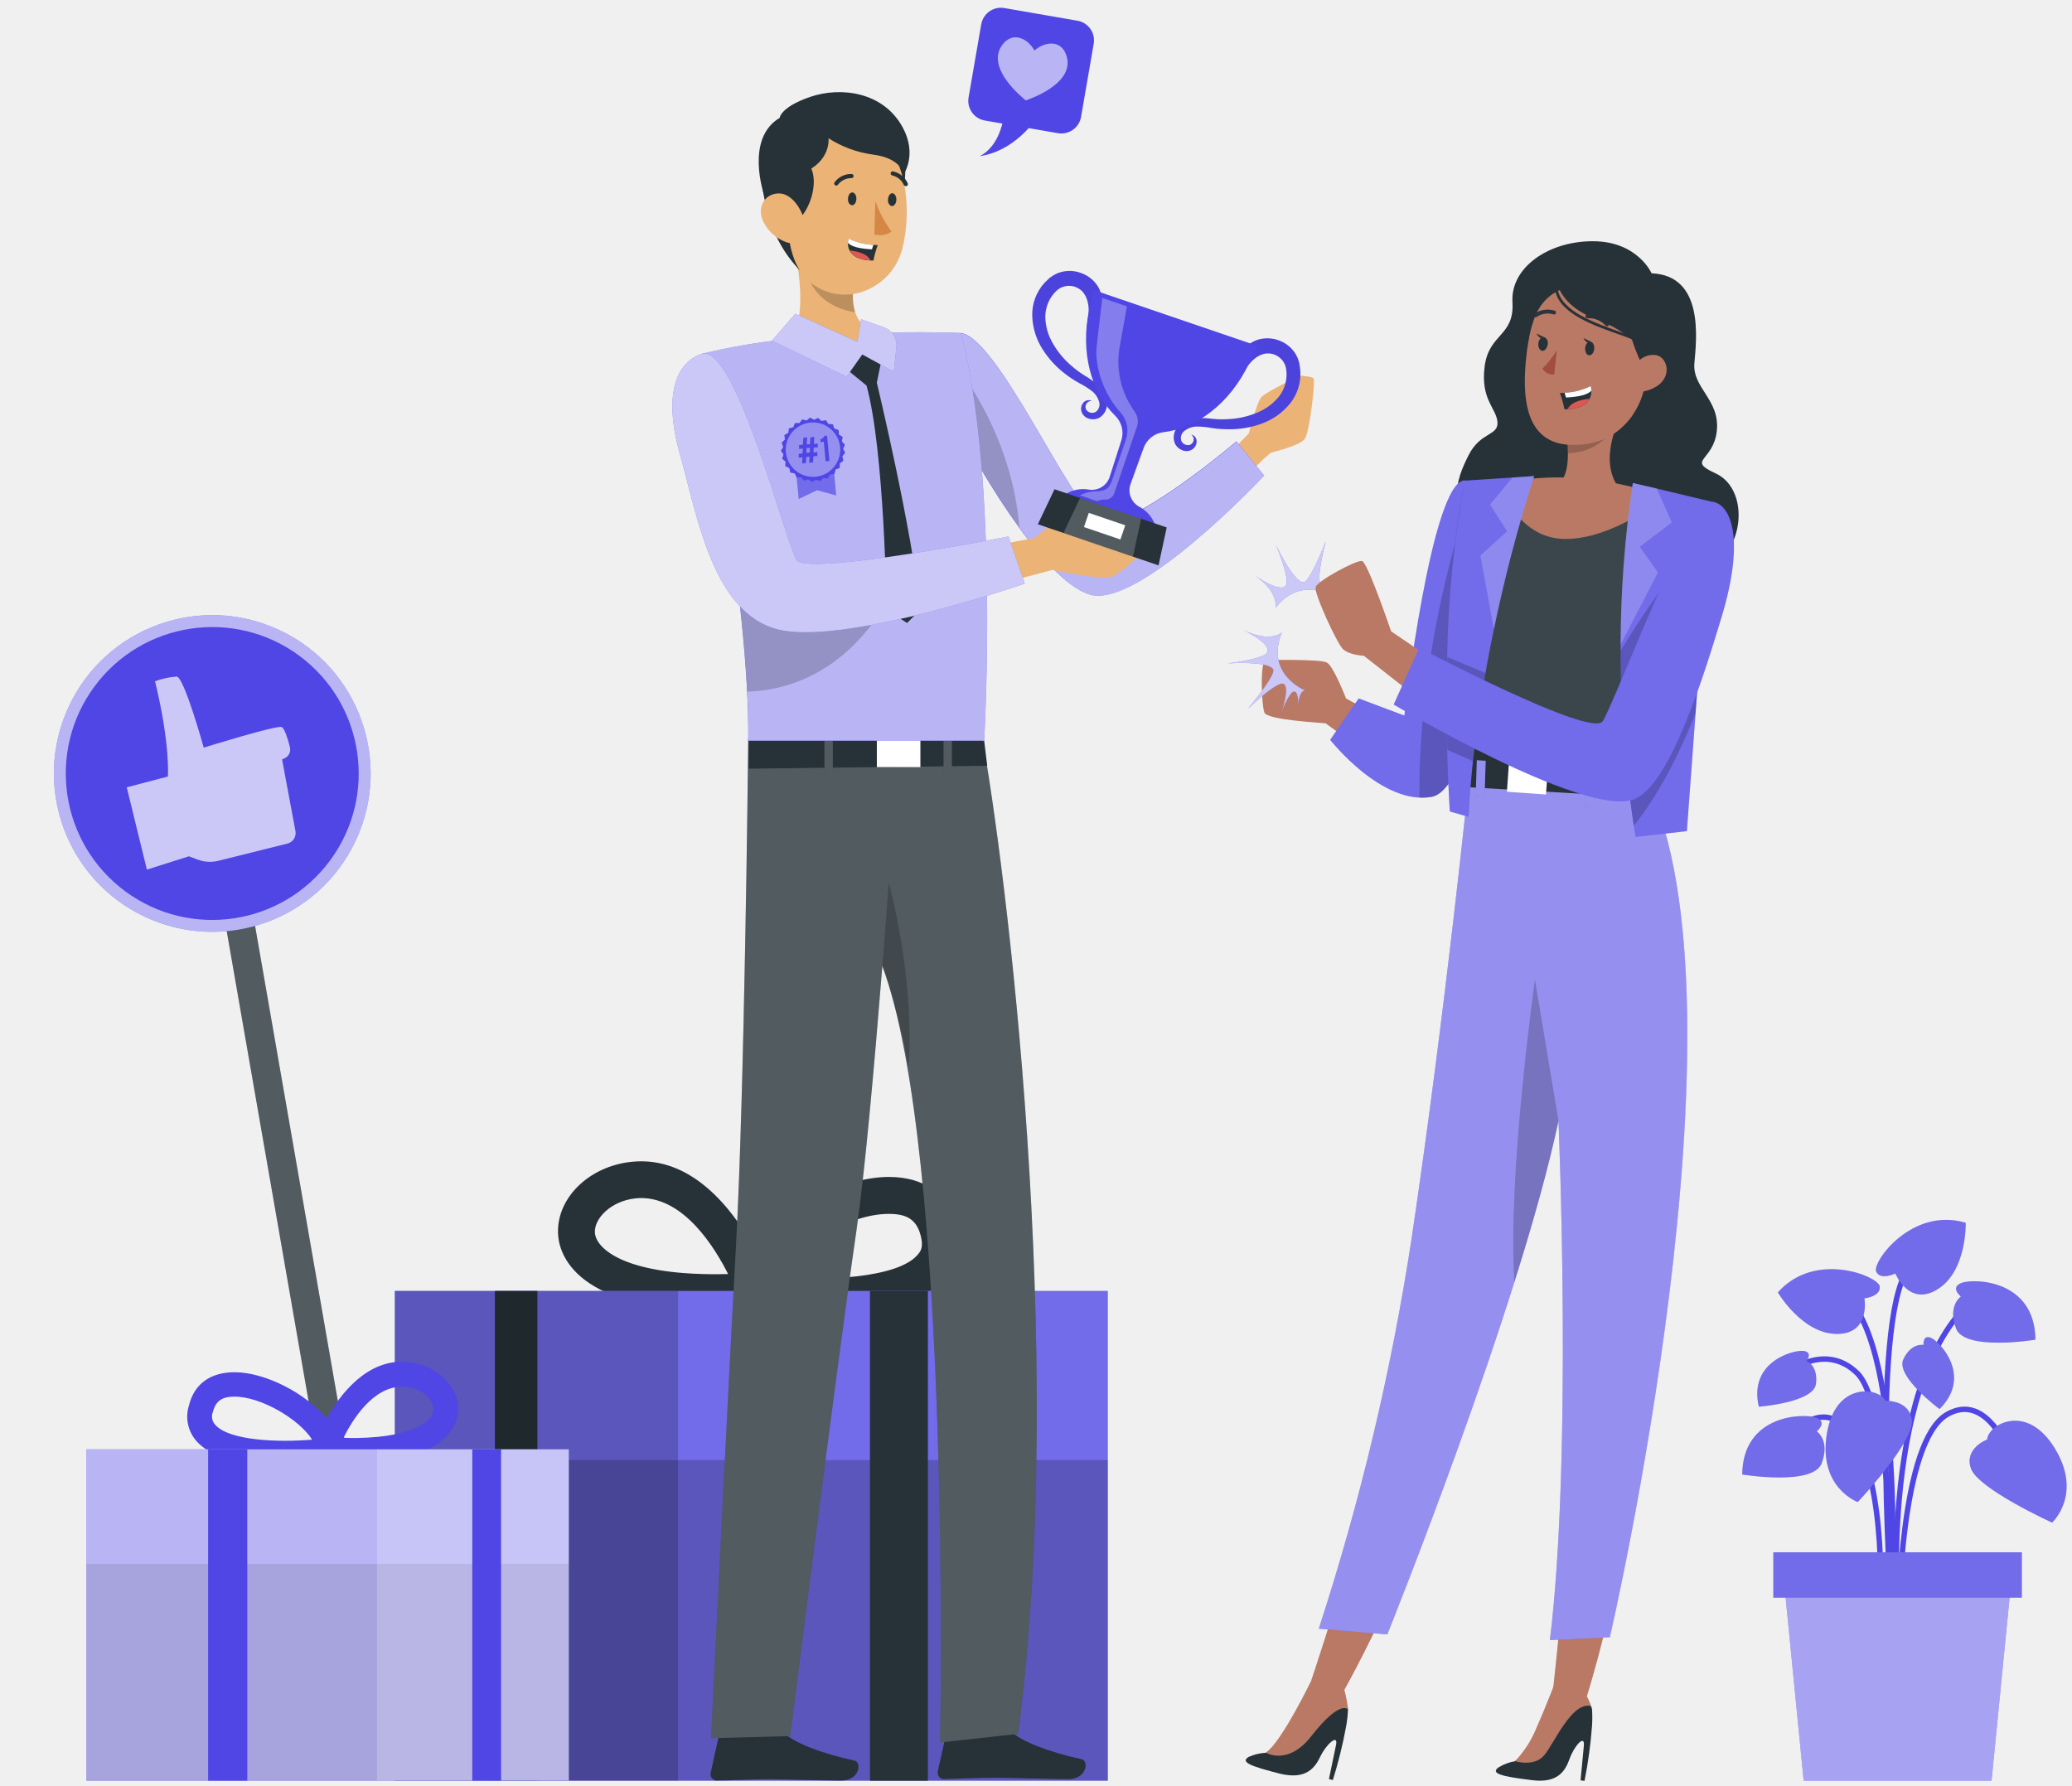
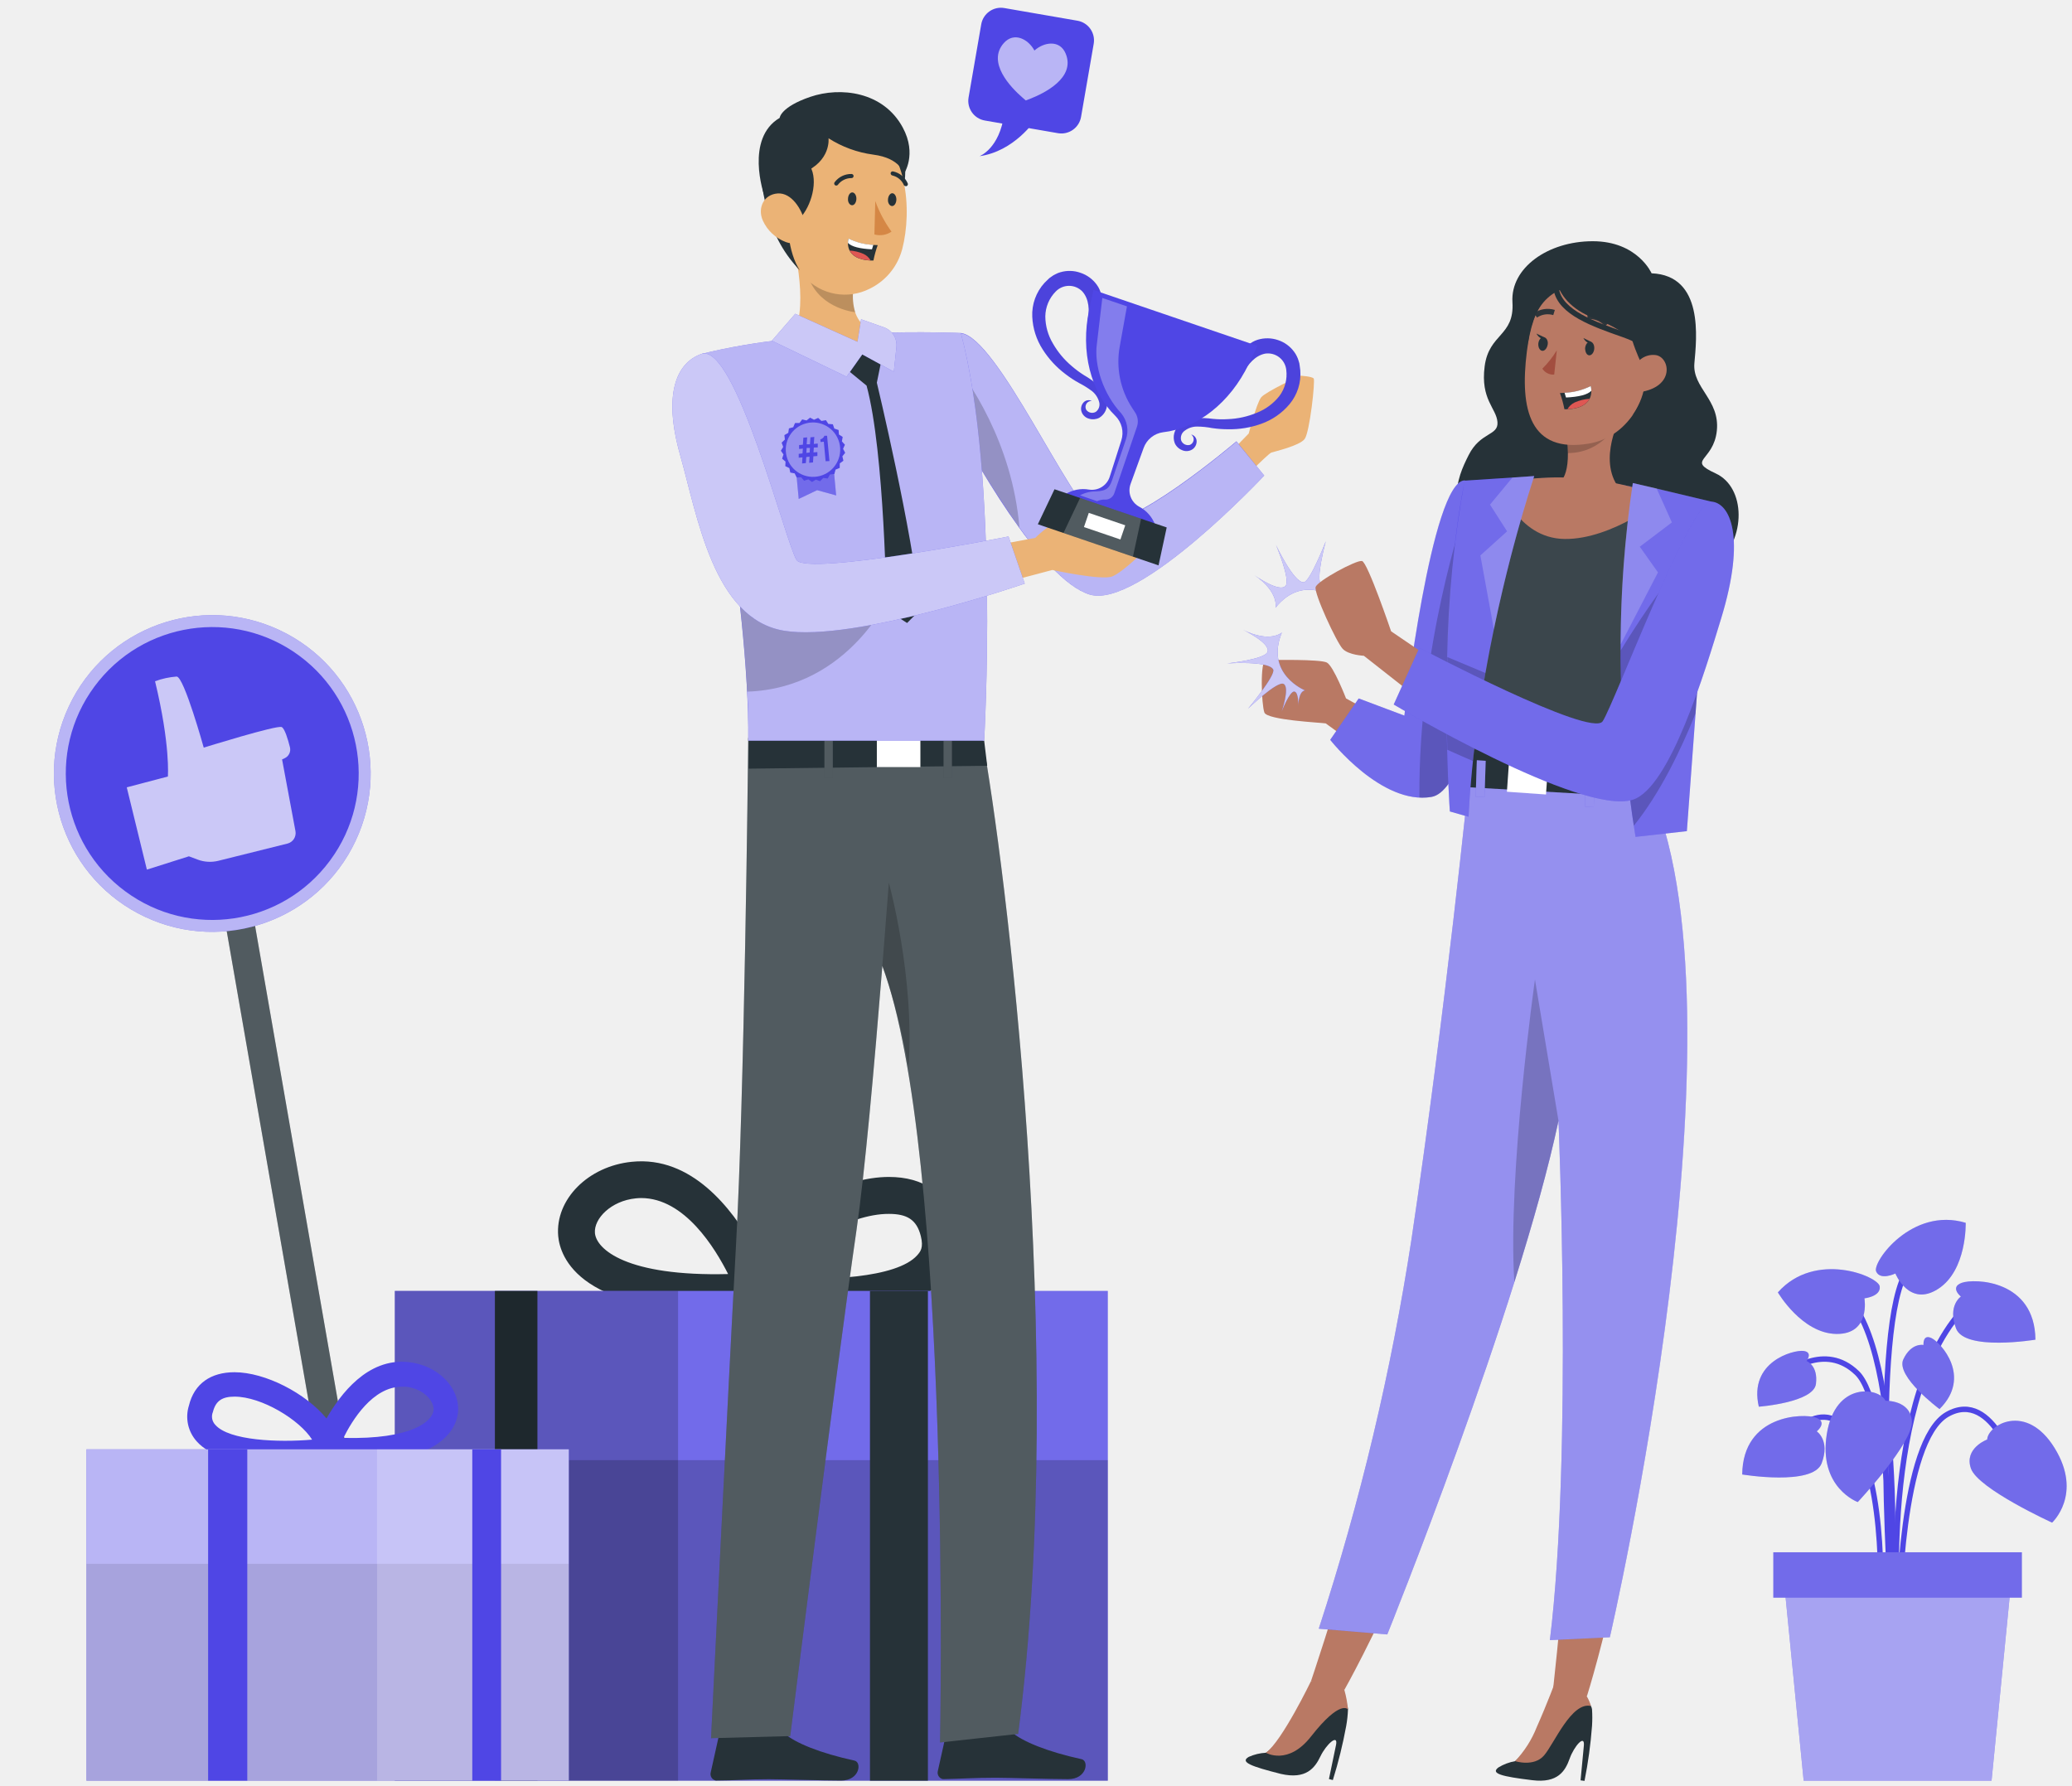
<svg xmlns="http://www.w3.org/2000/svg" width="383" height="330" fill="none" viewBox="0 0 383 330">
  <path fill="#263238" d="m44.932 158.416-5.251.915 24.502 140.682 5.251-.915-24.502-140.682Z" />
  <path fill="#fff" d="m44.932 158.416-5.251.915 24.502 140.682 5.251-.915-24.502-140.682Z" opacity=".2" />
  <path fill="#4F46E5" d="M65.75 155.389c6.851-14.641.537-32.065-14.104-38.918-14.641-6.852-32.065-.538-38.918 14.104-6.852 14.641-.537 32.065 14.104 38.917 14.641 6.852 32.065.538 38.917-14.103Z" />
  <path fill="#fff" d="M65.75 155.389c6.851-14.641.537-32.065-14.104-38.918-14.641-6.852-32.065-.538-38.918 14.104-6.852 14.641-.537 32.065 14.104 38.917 14.641 6.852 32.065.538 38.917-14.103Z" opacity=".6" />
  <path fill="#4F46E5" d="M61.008 159.068c8.882-12.026 6.334-28.975-5.692-37.857-12.026-8.883-28.975-6.334-37.857 5.691-8.883 12.026-6.334 28.975 5.691 37.858 12.026 8.882 28.975 6.334 37.858-5.692Z" />
  <path fill="#4F46E5" d="m23.43 145.54 7.6-2s.49-5.79-2.37-17.61a14.588 14.588 0 0 1 4-.87c1.37.07 5 13.14 5 13.14s13.53-4.21 14.41-3.8c.56.26 1.16 2.28 1.52 3.71a1.76 1.76 0 0 1-1 2.06l-.45.21 2.48 13.28a2 2 0 0 1-1.46 2.27l-12.8 3.19a6.464 6.464 0 0 1-3.82-.22l-1.62-.61-7.77 2.46-3.72-15.21Z" />
  <path fill="#fff" d="m23.43 145.54 7.6-2s.49-5.79-2.37-17.61a14.588 14.588 0 0 1 4-.87c1.37.07 5 13.14 5 13.14s13.53-4.21 14.41-3.8c.56.26 1.16 2.28 1.52 3.71a1.76 1.76 0 0 1-1 2.06l-.45.21 2.48 13.28a2 2 0 0 1-1.46 2.27l-12.8 3.19a6.464 6.464 0 0 1-3.82-.22l-1.62-.61-7.77 2.46-3.72-15.21Z" opacity=".7" />
  <path fill="#263238" d="m139.53 248.15-2.27-6c-30.36 1.4-33.76-10-34.08-13.68-.57-6.75 5.53-12.9 13.61-13.71 11.13-1.14 18.55 8.83 22.33 15.4 5.73-6.9 16.82-12.6 25.18-12.6 6.4 0 10.95 3 12.47 9.1 1.22 4.89-.51 7.92-2.18 9.8-7.06 8-27.43 6.42-33.55 5.79l-1.51 5.9Zm3.6-12.1c9.22.81 22.63.21 26.4-4 .6-.68 1.22-1.38.68-3.55-.77-3.09-2.6-4.11-5.91-4.11-7.4-.04-17.8 6.26-21.17 11.66Zm-24.62-14.59a9.285 9.285 0 0 0-1 .06c-4.58.46-7.76 3.76-7.54 6.41.26 3 5.85 8.05 24.62 7.58-2.36-4.68-8-14.05-16.08-14.05Z" />
  <path fill="#4F46E5" d="M204.77 238.63H72.98v90.53h131.79v-90.53Z" />
  <path fill="#fff" d="M204.77 238.63H72.98v90.53h131.79v-90.53Z" opacity=".2" />
  <path fill="#000" d="M204.77 269.91H72.98v59.25h131.79v-59.25Z" opacity=".2" />
  <path fill="#263238" d="M171.52 238.63h-10.71v90.53h10.71v-90.53ZM99.34 238.63h-7.86v90.53h7.86v-90.53Z" />
  <path fill="#000" d="M125.34 238.63H72.98v90.53h52.36v-90.53Z" opacity=".2" />
  <path fill="#4F46E5" d="M59.09 270.38c-4.15.43-17.92 1.48-22.7-3.91a6.826 6.826 0 0 1-1.47-6.64c1-4.12 4.1-6.17 8.43-6.17 5.66 0 13.16 3.87 17 8.54 2.56-4.45 7.57-11.19 15.1-10.42 5.47.55 9.6 4.71 9.21 9.28-.21 2.46-2.52 10.2-23.06 9.25l-1.53 4.05-.98-3.98Zm-15.73-12.21c-2.24 0-3.47.73-4 2.82a2.219 2.219 0 0 0 .46 2.42c2.55 2.88 11.62 3.26 17.87 2.71-2.29-3.66-9.33-7.95-14.33-7.95Zm20.12 7.63c12.7.32 16.49-3.11 16.66-5.13.15-1.79-2-4-5.1-4.33a5.607 5.607 0 0 0-.71 0c-5.46-.04-9.28 6.3-10.85 9.46Z" />
  <path fill="#4F46E5" d="M15.98 329.16h89.16v-61.25H15.98v61.25Z" />
  <path fill="#fff" d="M15.98 329.16h89.16v-61.25H15.98v61.25Z" opacity=".6" />
  <path fill="#000" d="M15.98 329.16h89.16v-40.09H15.98v40.09Z" opacity=".1" />
  <path fill="#fff" d="M69.7 329.16h35.43v-61.25H69.7v61.25Z" opacity=".2" />
  <path fill="#4F46E5" d="M38.47 329.16h7.24v-61.25h-7.24v61.25ZM87.3 329.16h5.32v-61.25H87.3v61.25Z" />
  <path stroke="#4F46E5" stroke-miterlimit="10" d="M330.28 253.82s7-5.84 13 0 7.17 42 7.17 42" />
  <path stroke="#4F46E5" stroke-miterlimit="10" d="M351 302.85s-4.13-42.48 11.42-60.33" />
  <path stroke="#4F46E5" stroke-miterlimit="10" d="M349.48 298.37s3.18-48.37-8.48-59.09M351 298.37s.27-32 8.94-36.92c8.67-4.92 13.06 11.23 13.06 11.23" />
  <path stroke="#4F46E5" stroke-miterlimit="10" d="M347.53 298.37s1.42-24.53-5.3-33.3c-6.72-8.77-13.78 3.76-13.78 3.76M349.88 301.66s-4.35-57.38 2.84-67.1" />
  <path fill="#4F46E5" d="M367.32 266.1s-4.32 1.6-3 5.36c1.32 3.76 15 10 15 10s5.72-5.25.47-13.78-12.35-4.27-12.47-1.58Z" />
  <path fill="#fff" d="M367.32 266.1s-4.32 1.6-3 5.36c1.32 3.76 15 10 15 10s5.72-5.25.47-13.78-12.35-4.27-12.47-1.58Z" opacity=".2" />
  <path fill="#4F46E5" d="M348.53 258.94s4.6-.19 4.87 3.78c.27 3.97-10 14.94-10 14.94s-7.3-2.64-5.73-12.54c1.57-9.9 9.72-8.62 10.86-6.18Z" />
  <path fill="#fff" d="M348.53 258.94s4.6-.19 4.87 3.78c.27 3.97-10 14.94-10 14.94s-7.3-2.64-5.73-12.54c1.57-9.9 9.72-8.62 10.86-6.18Z" opacity=".2" />
  <path fill="#4F46E5" d="M344.63 240s3.07-.33 2.83-2.2c-.24-1.87-11.93-6.68-18.83 1.1 0 0 4.42 7.58 10.8 7.68 6.38.1 5.2-6.58 5.2-6.58Z" />
  <path fill="#fff" d="M344.63 240s3.07-.33 2.83-2.2c-.24-1.87-11.93-6.68-18.83 1.1 0 0 4.42 7.58 10.8 7.68 6.38.1 5.2-6.58 5.2-6.58Z" opacity=".2" />
  <path fill="#4F46E5" d="M350.35 235.41s-2.78 1.35-3.55-.37c-.77-1.72 6.59-12 16.55-9 0 0 .26 8.77-5.1 12.22-5.36 3.45-7.9-2.85-7.9-2.85Z" />
  <path fill="#fff" d="M350.35 235.41s-2.78 1.35-3.55-.37c-.77-1.72 6.59-12 16.55-9 0 0 .26 8.77-5.1 12.22-5.36 3.45-7.9-2.85-7.9-2.85Z" opacity=".2" />
  <path fill="#4F46E5" d="M335.82 264.59s2.12-1.71-.16-2.54c-2.28-.83-13.5-.6-13.62 10.51 0 0 13.06 2.17 14.68-2.06 1.62-4.23-.9-5.91-.9-5.91Z" />
  <path fill="#fff" d="M335.82 264.59s2.12-1.71-.16-2.54c-2.28-.83-13.5-.6-13.62 10.51 0 0 13.06 2.17 14.68-2.06 1.62-4.23-.9-5.91-.9-5.91Z" opacity=".2" />
  <path fill="#4F46E5" d="M362.46 239.67s-2.12-1.71.17-2.54c2.29-.83 13.5-.6 13.61 10.51 0 0-13.06 2.17-14.67-2.06-1.61-4.23.89-5.91.89-5.91Z" />
  <path fill="#fff" d="M362.46 239.67s-2.12-1.71.17-2.54c2.29-.83 13.5-.6 13.61 10.51 0 0-13.06 2.17-14.67-2.06-1.61-4.23.89-5.91.89-5.91Z" opacity=".2" />
  <path fill="#4F46E5" d="M355.55 248.62s-.18-2.08 1.5-1.26c1.68.82 7.52 7.12 1.46 13.11 0 0-8.16-6.05-6.69-9.19 1.47-3.14 3.73-2.66 3.73-2.66Z" />
  <path fill="#fff" d="M355.55 248.62s-.18-2.08 1.5-1.26c1.68.82 7.52 7.12 1.46 13.11 0 0-8.16-6.05-6.69-9.19 1.47-3.14 3.73-2.66 3.73-2.66Z" opacity=".2" />
  <path fill="#4F46E5" d="M333.93 251.59s1.27-1.66-.59-1.87c-1.86-.21-10.16 2-8.23 10.31 0 0 10.13-.76 10.56-4.21.43-3.45-1.74-4.23-1.74-4.23Z" />
  <path fill="#fff" d="M333.93 251.59s1.27-1.66-.59-1.87c-1.86-.21-10.16 2-8.23 10.31 0 0 10.13-.76 10.56-4.21.43-3.45-1.74-4.23-1.74-4.23Z" opacity=".2" />
  <path fill="#4F46E5" d="M368.13 329.17H333.4l-3.75-38.03h42.23l-3.75 38.03Z" />
  <path fill="#fff" d="M368.13 329.17H333.4l-3.75-38.03h42.23l-3.75 38.03Z" opacity=".5" />
  <path fill="#4F46E5" d="M373.73 286.94h-45.94v8.39h45.94v-8.39Z" />
  <path fill="#fff" d="M373.73 286.94h-45.94v8.39h45.94v-8.39Z" opacity=".2" />
  <path fill="#263238" d="M305.29 50.52s-2.58-5.93-10.88-5.93-15.23 4.94-14.84 11.27c.39 6.33-4.35 5.74-5.14 11.87-.79 6.13 2.17 7.71 2.37 10.29.2 2.58-3.16 1.78-5.34 6.13-2.18 4.35-4.94 10.48 4.35 18.59s35.61 6.73 41.34 1.78c5.73-4.95 5.54-14.44 0-17-5.54-2.56-.39-2.18.2-7.91.59-5.73-4.55-7.91-4.15-12.46.4-4.55 1.8-16.23-7.91-16.63Z" />
  <path fill="#B97964" d="m257 133.58-8.19-4.47s-2.32-6-3.55-6.64c-1.23-.64-10.13-.47-11.26-.47-1.13 0-.82 8.33-.28 9.72.54 1.39 10.37 1.85 11.33 2l10 7.25 1.95-7.39Z" />
  <path fill="#4F46E5" d="M270.77 88.8c-6.17 0-11.18 43.48-11.18 43.48l-8.44-3.17-5.27 7.65s9.49 12.13 18.72 10.55c9.23-1.58 14-49.12 14-49.12l-7.83-9.39Z" />
  <path fill="#fff" d="M278.58 98.19s-.12 1.24-.37 3.34c-1.28 10.84-5.86 44.46-13.61 45.78a9.31 9.31 0 0 1-2.23.12c-8.47-.41-16.49-10.67-16.49-10.67l5.27-7.64 8.44 3.16s5-43.52 11.18-43.48l7.81 9.39Z" opacity=".2" />
  <path fill="#000" d="M278.21 101.53c-1.28 10.84-5.86 44.46-13.61 45.78-.736.13-1.485.17-2.23.12-.2-27.92 8.3-52.6 8.3-52.6l7.54 6.7Z" opacity=".2" />
  <path fill="#B97964" d="M275.29 153.08s-10.84 57.76-13.73 81.48c-3.78 30.94-19.23 76.2-19.23 76.2l6.18 1.6s21.78-38.47 26-73.07c17.3-35.37 18.7-78.93 18.7-78.93l-17.92-7.28Z" />
  <path fill="#263238" d="M230.83 324.76A8.931 8.931 0 0 1 234 324s3.8-2.24 7.56-10.92h4.24a3.501 3.501 0 0 1 3.25 2.33c.07.19.11.388.12.59a22.307 22.307 0 0 1-.33 3.05 84.858 84.858 0 0 1-2.47 10l-.72-.19 1.31-6.31c.43-2.15-1.83-.08-2.87 2.09s-2.65 4.34-7.33 3.27c-5.44-1.38-7.64-2.17-5.93-3.15Z" />
  <path fill="#B97964" d="M286.54 152.16s1.35 58.75 3.42 82.55c2.71 31.06-3 78.54-3 78.54l6.38.28s13.35-42.14 10.35-76.87c9.61-38.19 2-81.09 2-81.09l-19.15-3.41Z" />
  <path fill="#263238" d="M277 326.7a8.996 8.996 0 0 1 3.07-1.15s3.53-2.63 6.34-11.67l4.2-.48a3.486 3.486 0 0 1 3.49 2c.09.179.15.371.18.57a24.19 24.19 0 0 1 0 3.07 84.41 84.41 0 0 1-1.39 10.16l-.73-.1.61-6.42c.2-2.18-1.81.12-2.62 2.39s-2.16 4.6-6.93 4c-5.55-.67-7.82-1.22-6.22-2.37Z" />
  <path fill="#B97964" d="M242.33 310.76S237 321.82 234 324c0 0 4.08 2.43 8.33-3 5.49-7 6.84-5 6.84-5a19.589 19.589 0 0 0-.66-3.57c-.83-2.33-6.18-1.67-6.18-1.67ZM287.56 310.67s-1.5 4.09-3.5 8.59a19.576 19.576 0 0 1-4 6.29s3.47 1.13 5.35-1.05c1.88-2.18 5.08-10 8.68-9.14a8.21 8.21 0 0 0-.8-1.83c-.54-.89-5.73-2.86-5.73-2.86Z" />
  <path fill="#4F46E5" d="M271.58 143.44s-4.29 42.76-10.67 85.63a453.215 453.215 0 0 1-17.14 72l12.66 1.06s24.26-60.14 31.65-94.95c0 0 2.63 61.71-1.59 96l11.08-.53s27-116.14 6.86-158l-32.85-1.21Z" />
  <path fill="#fff" d="m297.57 302.66-11.08.52c4.22-34.28 1.59-96 1.59-96-1.87 8.79-4.81 19.18-8.16 29.82-9.93 31.51-23.49 65.13-23.49 65.13l-12.66-1.06a452.862 452.862 0 0 0 17.14-72c6.38-42.87 10.67-85.63 10.67-85.63l32.85 1.24c20.17 41.83-6.86 157.98-6.86 157.98Z" opacity=".4" />
  <path fill="#000" d="M288.08 207.18c-1.87 8.79-4.81 19.18-8.16 29.82-1.28-20 3.81-55.93 3.81-55.93l4.35 26.11Z" opacity=".2" />
  <path fill="#263238" d="m304.36 142.6.09 4.83-33.05-1.91-.1-5.71 33.06 2.79Z" />
  <path fill="#fff" d="m278.546 146.354 7.222.509.386-5.477-7.222-.508-.386 5.476Z" />
  <path fill="#4F46E5" d="m292.959 149.136 1.64.053.268-8.346-1.639-.052-.269 8.345Z" />
  <path fill="#fff" d="m292.959 149.136 1.64.053.268-8.346-1.639-.052-.269 8.345Z" opacity=".4" />
  <path fill="#4F46E5" d="m272.77 147.284 1.639.052.268-8.345-1.639-.053-.268 8.346Z" />
  <path fill="#fff" d="m272.77 147.284 1.639.052.268-8.345-1.639-.053-.268 8.346Z" opacity=".4" />
  <path fill="#4F46E5" d="m271.42 138.49 33 2.85a117.351 117.351 0 0 1 3.51-24.24c.79-3.16 1.78-6.69 3.05-10.77a302.4 302.4 0 0 1 2.27-7c.63-1.91 1.31-3.94 2.06-6.08a98 98 0 0 0-13.7-3.31c-4.897-.87-9.849-1.391-14.82-1.56-6.42-.05-13.8.67-13.8.67s-1.05.25-1.71 7.06c-.59 6.35-1.18 19.13.14 42.38Z" />
  <path fill="#263238" d="m271.36 140.42 33 2.18c.52-8.2 1.11-15.72 3.58-25.5.79-3.16 1.78-6.69 3.05-10.77a302.4 302.4 0 0 1 2.27-7c.63-1.91 1.31-3.94 2.06-6.08a98 98 0 0 0-13.7-3.31c-4.897-.87-9.849-1.391-14.82-1.56-6.42-.05-13.8.67-13.8.67s-1.05.25-1.71 7.06c-.6 6.35-1.29 21.06.07 44.31Z" />
  <path fill="#fff" d="m271.42 138.49 33 2.85a117.351 117.351 0 0 1 3.51-24.24c.79-3.16 1.78-6.69 3.05-10.77a302.4 302.4 0 0 1 2.27-7c.63-1.91 1.31-3.94 2.06-6.08a98 98 0 0 0-13.7-3.31c-4.897-.87-9.849-1.391-14.82-1.56-6.42-.05-13.8.67-13.8.67s-1.05.25-1.71 7.06c-.59 6.35-1.18 19.13.14 42.38Z" opacity=".1" />
  <path fill="#B97964" d="M289.52 95.63c8.14-1 10.58-4.52 10.58-4.52-5.16-4.87-.87-13.31-.87-13.31l-9.79 1.83c.219 1.363.346 2.74.38 4.12.07 5.95-2.61 6-2.61 6-1.72 3.25 2.31 5.88 2.31 5.88Z" />
  <path fill="#000" d="M289.44 79.63c.219 1.363.346 2.74.38 4.12 6.61 0 9.41-5.95 9.41-5.95l-9.79 1.83Z" opacity=".2" />
  <path fill="#B97964" d="M294.85 52.25c-8.51-.46-11.5 3.94-12.61 12.68-1.38 10.92.63 18.84 11.4 17.08C308.27 79.62 309 53 294.85 52.25Z" />
  <path fill="#A24E3F" d="M287.77 64.76a17.803 17.803 0 0 1-2.67 3.39 2.354 2.354 0 0 0 2.19 1.09l.48-4.48Z" />
  <path fill="#263238" d="M293 64.35c0 .69.28 1.29.74 1.33.46.04.89-.5.95-1.2.06-.7-.28-1.3-.75-1.33-.47-.03-.86.5-.94 1.2Z" />
  <path fill="#263238" d="m294.15 63.2-1.47-.72s.66 1.34 1.47.72ZM284.35 63.52c-.05.7.28 1.29.74 1.33.46.04.89-.5 1-1.2.11-.7-.28-1.29-.75-1.33-.47-.04-.93.5-.99 1.2Z" />
  <path fill="#263238" d="m285.48 62.37-1.47-.71s.66 1.34 1.47.71Z" />
-   <path stroke="#2E353A" stroke-linecap="round" stroke-linejoin="round" stroke-width=".725" d="M293.43 58.47a4.433 4.433 0 0 1 3.62 1.49M287.26 57.77a4 4 0 0 0-3.43.52" />
+   <path stroke="#2E353A" strokeLinecap="round" strokeLinejoin="round" strokeWidth=".725" d="M293.43 58.47a4.433 4.433 0 0 1 3.62 1.49M287.26 57.77a4 4 0 0 0-3.43.52" />
  <path fill="#263238" d="M288.35 72.65c.35.978.627 1.98.83 3 .183.01.367.01.55 0 2.49-.11 3.61-1 4.1-1.92a3.2 3.2 0 0 0 .32-1.49 3.235 3.235 0 0 0-.11-.87 11.73 11.73 0 0 1-4.84 1.24c-.52.04-.85.04-.85.04Z" />
  <path fill="#fff" d="m289.2 72.6.27.88c2.34-.11 4-.51 4.68-1.25a3.234 3.234 0 0 0-.11-.87 11.731 11.731 0 0 1-4.84 1.24Z" />
  <path fill="#DE5753" d="M289.73 75.64c2.49-.11 3.61-1 4.1-1.92a8.08 8.08 0 0 0-2.75.67 3.057 3.057 0 0 0-1.35 1.25Z" />
  <path fill="#263238" d="M303.37 67.11s-3.6-7.21-2.7-12.58c0 0-16.49-7.81-18.26 9.26 0 0-.82-15.29 13.83-14.83 14.65.46 13.42 21.87 5.51 27.83 0 0 3.84-5.17 1.62-9.68Z" />
  <path fill="#263238" d="M304.23 51.44s-6.66-5.93-12.72-4.81c-6.06 1.12-5 9.1 3 12.13 8 3.03 9.63 6.93 9.63 6.93l6.92-6.2-6.83-8.05Z" />
-   <path stroke="#263238" stroke-miterlimit="10" stroke-width=".5" d="M289.73 49.13s-2.84.19-2.05 4.41 6.79 6.34 12.46 8.32c5.67 1.98 5.21 4.21 5.21 4.21" />
+   <path stroke="#263238" stroke-miterlimit="10" strokeWidth=".5" d="M289.73 49.13s-2.84.19-2.05 4.41 6.79 6.34 12.46 8.32c5.67 1.98 5.21 4.21 5.21 4.21" />
  <path fill="#B97964" d="M301.88 68.83a3.732 3.732 0 0 1 4.2-3.19c2.63.43 3.59 5.91-3.05 6.86-.95.13-1.43-.82-1.15-3.67ZM307.64 92s-9.55 7.75-18.44 7.63c-8.89-.12-12-10.13-12-10.13s13.8-4.07 30.44 2.5Z" />
  <path fill="#4F46E5" d="M301.82 89.29a213.775 213.775 0 0 0 .5 65.41l9.49-1.06 4.49-60.92-14.48-3.43Z" />
  <path fill="#fff" d="m316.3 92.72-.48 6.46-2.41 32.71-1.6 21.75-9.49 1.06c-.11-.69-.22-1.38-.32-2.06a214.015 214.015 0 0 1-2.43-32.4v-1.11a200.85 200.85 0 0 1 2.25-29.84l4.4 1 10.08 2.43Z" opacity=".2" />
  <path fill="#4F46E5" d="M283.59 88s-10.59 31.09-12.13 63l-3.46-1s-2.54-34.52 2.74-61.15l12.85-.85Z" />
  <path fill="#fff" d="M283.59 88a269.206 269.206 0 0 0-7.45 28.34c-.54 2.59-1.07 5.3-1.56 8.1-.92 5.18-1.72 10.66-2.31 16.27-.36 3.41-.64 6.86-.81 10.33L268 150s-.33-4.43-.5-11.35c-.12-4.75-.17-10.68 0-17.14a201.405 201.405 0 0 1 3.23-32.66l8.79-.57 4.07-.28ZM303.11 101.06l3.36 4.75-6.9 13.32a200.85 200.85 0 0 1 2.25-29.84l4.4 1 2.82 6.28-5.93 4.49Z" opacity=".2" />
  <path fill="#fff" d="M283.59 88a269.206 269.206 0 0 0-7.45 28.34l-2.5-13.67 4.94-4.45-3.16-4.94 4.14-5 4.03-.28Z" opacity=".2" />
  <path fill="#000" d="m315.82 99.18-2.41 32.71c-2.81 7-6.63 14.81-11.41 20.75a214.015 214.015 0 0 1-2.43-32.4c4.37-7.13 10.6-16.36 16-20.86l.25-.2ZM274.58 124.41c-.92 5.18-1.72 10.66-2.31 16.27-1.57-.67-3.18-1.38-4.74-2.08-.12-4.75-.17-10.68 0-17.14l7.05 2.95Z" opacity=".2" />
  <path fill="#4F46E5" d="M241.22 127.62s-7.44-3-4.27-10.7c0 0-2.15 2-7.15-.48 0 0 5.21 2.49 4.48 4.11-.61 1.35-7.46 2.08-7.46 2.08s7.71-.53 8.53 1.13c.51 1.05-4.67 7.26-4.67 7.26s5.45-5.27 6.61-4.59c1.16.68-.37 5.07-.37 5.07s1.48-3.79 2.33-3.67c.85.12.72 2.65.72 2.65s.03-2.69 1.25-2.86ZM247.2 110.89s-6.2-5.07-11.43 1.45c0 0 .73-2.86-3.88-6 0 0 4.7 3.35 5.77 1.92.88-1.18-1.8-7.53-1.8-7.53s3.27 7 5.12 6.91c1.17-.06 4.09-7.59 4.09-7.59s-2 7.32-.81 8c1.19.68 4.25-2.78 4.25-2.78s-2.59 3.13-2.08 3.82c.51.69 2.67-.65 2.67-.65s-2.37 1.26-1.9 2.45Z" />
  <path fill="#fff" d="M241.22 127.62s-7.44-3-4.27-10.7c0 0-2.15 2-7.15-.48 0 0 5.21 2.49 4.48 4.11-.61 1.35-7.46 2.08-7.46 2.08s7.71-.53 8.53 1.13c.51 1.05-4.67 7.26-4.67 7.26s5.45-5.27 6.61-4.59c1.16.68-.37 5.07-.37 5.07s1.48-3.79 2.33-3.67c.85.12.72 2.65.72 2.65s.03-2.69 1.25-2.86ZM247.2 110.89s-6.2-5.07-11.43 1.45c0 0 .73-2.86-3.88-6 0 0 4.7 3.35 5.77 1.92.88-1.18-1.8-7.53-1.8-7.53s3.27 7 5.12 6.91c1.17-.06 4.09-7.59 4.09-7.59s-2 7.32-.81 8c1.19.68 4.25-2.78 4.25-2.78s-2.59 3.13-2.08 3.82c.51.69 2.67-.65 2.67-.65s-2.37 1.26-1.9 2.45Z" opacity=".7" />
  <path fill="#B97964" d="m270.57 125.83-13.43-9.13s-4.34-12.78-5.38-13c-1.04-.22-8.22 3.67-8.57 4.81-.35 1.14 3.89 10.27 5 11.43 1.11 1.16 3.91 1.28 3.91 1.28l13.08 10.28 5.39-5.67Z" />
  <path fill="#4F46E5" d="M316.3 92.72c-3.83-.25-17.94 37.45-20.05 40.61-2.11 3.16-33.89-13.58-33.89-13.58l-4.74 10.48s34.61 20.58 44.17 17.61c6.92-2.15 13.45-24 16.35-33.5 4.63-15.13 1.66-21.4-1.84-21.62Z" />
  <path fill="#fff" d="M316.3 92.72c-3.83-.25-17.94 37.45-20.05 40.61-2.11 3.16-33.89-13.58-33.89-13.58l-4.74 10.48s34.61 20.58 44.17 17.61c6.92-2.15 13.45-24 16.35-33.5 4.63-15.13 1.66-21.4-1.84-21.62Z" opacity=".2" />
  <path fill="#4F46E5" d="m199.161 3.828-13.519-2.34a3.69 3.69 0 0 0-4.265 3.006l-2.34 13.52a3.69 3.69 0 0 0 3.006 4.265l13.519 2.34a3.69 3.69 0 0 0 4.265-3.007l2.34-13.519a3.69 3.69 0 0 0-3.006-4.265Z" />
  <path fill="#fff" d="M197 9.94c-1.06-2.63-4-2.2-5.79-.6-1.13-2.11-3.77-3.51-5.66-1.38-3.17 3.59 1.29 8.2 3.45 10.08l.61.53.76-.29c2.69-1.05 8.44-3.89 6.63-8.34Z" opacity=".6" />
  <path fill="#4F46E5" d="M191.31 22.22s-3.81 5.76-10.25 6.65c0 0 3.72-1.36 4.58-7.9l5.67 1.25Z" />
  <path fill="#263238" d="M143.56 319.89h-9.9a.707.707 0 0 0-.69.56l-1.61 7.25a1.213 1.213 0 0 0 .93 1.43.71.71 0 0 0 .26 0c3.2 0 5.54-.24 9.56-.24 2.48 0 9.95.25 13.37.25s3.87-3.37 2.47-3.69c-6.28-1.36-11-3.26-13-5.06a1.93 1.93 0 0 0-1.39-.5ZM185.54 319.63h-9.9a.707.707 0 0 0-.69.56l-1.61 7.25a1.213 1.213 0 0 0 .93 1.43c.086.011.174.011.26 0 3.21-.06 5.54-.25 9.56-.25 2.48 0 9.95.26 13.37.26s3.87-3.38 2.47-3.69c-6.28-1.37-11-3.27-13-5.07a1.928 1.928 0 0 0-1.39-.49Z" />
  <path fill="#263238" d="M138.31 136.39h43.25c4.11 22.45 15.87 113.33 6.64 184.13l-14.44 1.58S176 213.3 163.1 178.55c-1.49 18.6-3.26 38.39-4.79 48.91-3.76 25.92-12.24 93.46-12.24 93.46l-14.64.39s3.21-65.51 4.61-91c1.55-27.62 2.21-88.24 2.27-93.92Z" />
  <path fill="#fff" d="M138.31 136.39h43.25c4.11 22.45 15.87 113.33 6.64 184.13l-14.44 1.58S176 213.3 163.1 178.55c-1.49 18.6-3.26 38.39-4.79 48.91-3.76 25.92-12.24 93.46-12.24 93.46l-14.64.39s3.21-65.51 4.61-91c1.55-27.62 2.21-88.24 2.27-93.92Z" opacity=".2" />
  <path fill="#000" d="M163.1 178.56a115.727 115.727 0 0 1 4.83 18.71c1.21-16.55-3.63-34.1-3.63-34.1l-1.2 15.39Z" opacity=".2" />
  <path fill="#263238" d="M181.92 136.91h-43.53v5.18l44.09-.54-.56-4.64Z" />
  <path fill="#263238" d="M152.39 143.78h1.55v-9.2h-1.55v9.2ZM174.41 143.78h1.55v-9.2h-1.55v9.2Z" />
  <path fill="#fff" d="M162.08 141.8h8.05V136h-8.05v5.8Z" />
  <path fill="#fff" d="M152.39 143.78h1.55v-9.2h-1.55v9.2ZM174.41 143.78h1.55v-9.2h-1.55v9.2Z" opacity=".2" />
  <path fill="#EBB376" d="m227.16 83.9 3.66-3.76s1.46-5.65 2.3-6.69c.84-1.04 7.21-4 7.21-4s2.19.11 2.5.52c.31.41-.73 9.93-1.67 11.18s-5.53 2.3-6.16 2.51c-.63.21-7.1 6.79-7.1 6.79l-.74-6.55Z" />
  <path fill="#4F46E5" d="M177.61 61.56c6.83.83 20.28 31.88 25.42 34.65 5.14 2.77 25.52-14.63 25.52-14.63l5.14 6.33s-23.14 24.72-32.24 22c-9.1-2.72-22-26.11-25.91-33.43s2.07-14.92 2.07-14.92Z" />
  <path fill="#fff" d="M233.69 87.91s-23.14 24.72-32.24 22c-4-1.21-8.66-6.34-13-12.34a200.035 200.035 0 0 1-12.9-21.08 12.484 12.484 0 0 1-.22-10.8 18.152 18.152 0 0 1 2.29-4.08c6.83.83 20.28 31.89 25.42 34.66 5.14 2.77 25.52-14.64 25.52-14.64l5.13 6.28Z" opacity=".6" />
  <path fill="#000" d="M188.44 97.52a200.014 200.014 0 0 1-12.9-21.08 12.484 12.484 0 0 1-.22-10.8c3.89 4.79 11.8 16.29 13.12 31.88Z" opacity=".2" />
  <path fill="#4F46E5" d="M177.61 61.56s-27.51-1.3-48 3.88c0 0 9 45.55 8.7 71.47h43.61s2.84-48.61-4.31-75.35Z" />
  <path fill="#fff" d="M181.92 136.91h-43.6c0-2.82 0-5.86-.2-9.06-.38-7.48-1.23-15.77-2.26-23.79l-.3-2.34c-.7-5.21-1.45-10.25-2.18-14.85-2-12.35-3.77-21.43-3.77-21.43 20.49-5.17 48-3.88 48-3.88 7.14 26.75 4.31 75.35 4.31 75.35Z" opacity=".6" />
  <path fill="#000" d="M164.86 109.27s-7.53 17.95-26.74 18.58c-.38-7.48-1.23-15.77-2.26-23.79l29 5.21Z" opacity=".2" />
  <path fill="#EBB376" d="M145.67 63.37c4 3.59 13.63 2.26 13.63 2.26s6-1.65 4.77-3.54c-3.56-.59-5.28-2.25-6-4.37a10.11 10.11 0 0 1-.36-4.07 19.53 19.53 0 0 1 .3-2.26l-12-8.86c1.61 5.84 3.53 16.6-.34 20.84Z" />
  <path fill="#000" d="M148.82 48.16c.47 7.18 6.37 9.16 9.26 9.56a10.11 10.11 0 0 1-.36-4.07l-8.9-5.49Z" opacity=".2" />
  <path fill="#263238" d="M166.3 23.92s3.34 10.8-1.89 15.93c-5.23 5.13-8.31-15.44-8.31-15.44l10.2-.49Z" />
  <path fill="#EBB376" d="M148.7 51.19a10.148 10.148 0 0 0 12.1 2.16 11.311 11.311 0 0 0 5.6-6.15c.14-.37.26-.75.37-1.14 1.87-7.19 1-19.14-6.79-22.49a11.002 11.002 0 0 0-14.268 5.255 11.009 11.009 0 0 0-1.102 5.425c.31 8.03.11 12.75 4.09 16.94Z" />
  <path fill="#263238" d="M156.75 36.74c-.06.65.32 1.19.75 1.2.43.01.78-.52.8-1.17.02-.65-.33-1.19-.75-1.2-.42-.01-.78.51-.8 1.17ZM164.14 36.89c-.06.65.33 1.19.75 1.2.42.01.78-.52.8-1.17.02-.65-.33-1.19-.75-1.2-.42-.01-.78.55-.8 1.17Z" />
  <path fill="#D58745" d="M161.79 37.16a23.003 23.003 0 0 0 3 5.66 3.807 3.807 0 0 1-3.16.52l.16-6.18Z" />
  <path fill="#263238" d="M154.5 34.3a.409.409 0 0 0 .38-.14 3.116 3.116 0 0 1 2.48-1.24.384.384 0 0 0 .281-.082.38.38 0 0 0 .139-.258.39.39 0 0 0-.35-.42 3.82 3.82 0 0 0-3.15 1.52.388.388 0 0 0 .05.54.484.484 0 0 0 .17.08ZM167.37 34.4a.341.341 0 0 0 .22 0 .392.392 0 0 0 .2-.51 3.832 3.832 0 0 0-2.73-2.21.38.38 0 0 0-.43.32.412.412 0 0 0 .32.44 3.058 3.058 0 0 1 2.13 1.78.35.35 0 0 0 .29.18ZM150.7 24.35l.53 3.53a2.642 2.642 0 0 0-1.23 3.36c1.22 2.94-.34 7.6-2.57 9.51 0 0-.11-1.29-1.19-.95-1.08.34-.59 7 1.62 10.18A23.432 23.432 0 0 1 142 39.54c-1.85-6.47-1.66-11.27-.39-13.83l9.09-1.36Z" />
  <path fill="#EBB376" d="M141 40.76a7.591 7.591 0 0 0 4.3 4c2.52.91 4-1.31 3.44-3.79-.5-2.2-2.39-5.4-5-5.21-2.61.19-3.74 2.74-2.74 5Z" />
  <path fill="#263238" d="M162.24 45.31c-.336.929-.6 1.881-.79 2.85h-.52c-2.36-.11-3.42-.94-3.88-1.83a2.995 2.995 0 0 1-.31-1.41 2.88 2.88 0 0 1 .11-.81 11.3 11.3 0 0 0 4.58 1.17l.81.03Z" />
  <path fill="#fff" d="m161.43 45.26-.25.83c-2.22-.11-3.77-.48-4.44-1.19a2.882 2.882 0 0 1 .11-.81 11.298 11.298 0 0 0 4.58 1.17Z" />
  <path fill="#DE5753" d="M160.93 48.14c-2.36-.11-3.42-.94-3.88-1.83a7.616 7.616 0 0 1 2.6.64c.54.254.987.67 1.28 1.19Z" />
  <path fill="#263238" d="M153.15 25.56s.53 4.22-4.74 6.4c-5.27 2.18-7.19 4-7.19 4s-3.56-10.35 2.9-14.17c0 0 .13-2 5.67-3.89 5.54-1.89 13.48-1 17.08 5.67 2.7 5 .2 8.57.2 8.57s-.53-2.9-5.67-3.56a20.312 20.312 0 0 1-8.25-3.02ZM163.24 65.05l-1.16 5.69s6.63 27.64 8 42l-2.41 2.42-3.8-2.42s-.34-29.2-3.69-41.46l-6-4.92 4.73-1.53 4.33.22Z" />
  <path fill="#4F46E5" d="m147 58 11.5 5.18.67-4.16 4.22 1.49a3.48 3.48 0 0 1 2.31 3.64l-.48 4.56-5.83-3.19-2.91 4.11-13.8-6.65L147 58Z" />
  <path fill="#fff" d="m147 58 11.5 5.18.67-4.16 4.22 1.49a3.48 3.48 0 0 1 2.31 3.64l-.48 4.56-5.83-3.19-2.91 4.11-13.8-6.65L147 58Z" opacity=".7" />
  <path fill="#EBB376" d="m177.52 102 13.84-2.57s2.57-2.57 3.76-2.57 16.62 4.74 16.62 4.74-4.16 4.16-6.14 4.95c-1.98.79-11.07-1.19-11.07-1.19l-13.45 3.56-3.56-6.92Z" />
  <path fill="#4F46E5" d="M129.61 65.44c6.32-2.3 15.66 35.12 17.64 38.09 1.98 2.97 39.17-4.36 39.17-4.36l3 8.71s-31.45 10.88-44.5 8.71-16-21.17-19.19-32.44c-3.19-11.27-.73-17.05 3.88-18.71Z" />
  <path fill="#fff" d="M129.61 65.44c6.32-2.3 15.66 35.12 17.64 38.09 1.98 2.97 39.17-4.36 39.17-4.36l3 8.71s-31.45 10.88-44.5 8.71-16-21.17-19.19-32.44c-3.19-11.27-.73-17.05 3.88-18.71Z" opacity=".7" />
  <path fill="#4F46E5" d="M229.52 65.41a4.833 4.833 0 0 1 3-2.62 6.14 6.14 0 0 1 3.7.07 6.001 6.001 0 0 1 3 2.18c.191.252.356.523.49.81.142.281.256.576.34.88l.13.44.06.42.11.84a8.698 8.698 0 0 1-2 6.3 12.065 12.065 0 0 1-5.24 3.62 17.164 17.164 0 0 1-6.07 1 20.53 20.53 0 0 1-3-.22 14.743 14.743 0 0 0-2.75-.28 3.71 3.71 0 0 0-2.28.75 1.67 1.67 0 0 0-.67 1.84 1.352 1.352 0 0 0 1.6.8 1.104 1.104 0 0 0 .617-1.464 1.103 1.103 0 0 0-.367-.456 1.287 1.287 0 0 1 1 1.18 1.761 1.761 0 0 1-.82 1.59 1.998 1.998 0 0 1-1.87.12 2.472 2.472 0 0 1-1.35-1.29 3.002 3.002 0 0 1 .9-3.38 5.28 5.28 0 0 1 3.09-1.25 16.63 16.63 0 0 1 3.06.14c.927.092 1.86.108 2.79.05a15.495 15.495 0 0 0 5.33-1.18 9.998 9.998 0 0 0 4.16-3.08 6.662 6.662 0 0 0 1.28-4.86 3.402 3.402 0 0 0-1.293-2.311 3.414 3.414 0 0 0-2.557-.689c-1.88.33-3.25 2-4.08 3.6l-.31-3.55ZM203.54 56.56a4.805 4.805 0 0 0-.81-3.93 6.084 6.084 0 0 0-3-2.2 6.001 6.001 0 0 0-3.71-.11c-.306.081-.602.199-.88.35-.284.129-.553.29-.8.48l-.38.27-.31.3-.6.59a8.69 8.69 0 0 0-2.24 6.22c.092 2.16.758 4.255 1.93 6.07a17.238 17.238 0 0 0 4.18 4.53c.801.623 1.65 1.182 2.54 1.67.822.421 1.608.91 2.35 1.46a3.924 3.924 0 0 1 1.35 2 1.697 1.697 0 0 1-.6 1.87 1.35 1.35 0 0 1-1.75-.34 1.108 1.108 0 0 1 .424-1.547c.177-.096.376-.141.576-.133a1.29 1.29 0 0 0-1.54.3 1.742 1.742 0 0 0-.33 1.76 2 2 0 0 0 1.41 1.24 2.52 2.52 0 0 0 1.86-.19 2.998 2.998 0 0 0 1.35-3.23 5.233 5.233 0 0 0-1.68-2.88 17.274 17.274 0 0 0-2.51-1.76 18.238 18.238 0 0 1-2.24-1.66 15.534 15.534 0 0 1-3.5-4.19 9.902 9.902 0 0 1-1.41-5 6.67 6.67 0 0 1 1.94-4.63 3.43 3.43 0 0 1 2.45-1.033 3.421 3.421 0 0 1 2.45 1.033c1.28 1.41 1.35 3.57 1 5.34l2.48-2.65Z" />
  <g opacity=".2">
    <path fill="#000" d="M229.52 65.41a4.833 4.833 0 0 1 3-2.62 6.14 6.14 0 0 1 3.7.07 6.001 6.001 0 0 1 3 2.18c.191.252.356.524.49.81.142.282.256.577.34.88l.13.44.06.42.11.84a8.698 8.698 0 0 1-2 6.3 12.064 12.064 0 0 1-5.24 3.62 17.164 17.164 0 0 1-6.07 1 20.53 20.53 0 0 1-3-.22 14.735 14.735 0 0 0-2.75-.28 3.71 3.71 0 0 0-2.28.75 1.67 1.67 0 0 0-.67 1.84 1.352 1.352 0 0 0 1.6.8 1.103 1.103 0 0 0 .617-1.464 1.103 1.103 0 0 0-.367-.455 1.286 1.286 0 0 1 1 1.18 1.761 1.761 0 0 1-.82 1.59 1.999 1.999 0 0 1-1.87.12 2.472 2.472 0 0 1-1.35-1.29 3.002 3.002 0 0 1 .9-3.38 5.28 5.28 0 0 1 3.09-1.25c1.022-.048 2.046-.001 3.06.14.927.091 1.86.108 2.79.05a15.493 15.493 0 0 0 5.33-1.18 9.998 9.998 0 0 0 4.16-3.08 6.662 6.662 0 0 0 1.28-4.86 3.403 3.403 0 0 0-1.293-2.312 3.414 3.414 0 0 0-2.557-.688c-1.88.33-3.25 2-4.08 3.6l-.31-3.55ZM203.54 56.56a4.805 4.805 0 0 0-.81-3.93 6.084 6.084 0 0 0-3-2.2 6.001 6.001 0 0 0-3.71-.11c-.306.081-.602.199-.88.35-.284.129-.553.29-.8.48l-.38.27-.31.3-.6.59a8.69 8.69 0 0 0-2.24 6.22c.092 2.16.758 4.255 1.93 6.07a17.238 17.238 0 0 0 4.18 4.53c.801.623 1.65 1.182 2.54 1.67.822.421 1.608.91 2.35 1.46a3.924 3.924 0 0 1 1.35 2 1.697 1.697 0 0 1-.6 1.87 1.35 1.35 0 0 1-1.75-.34 1.108 1.108 0 0 1 .424-1.547c.177-.096.376-.141.576-.133a1.29 1.29 0 0 0-1.54.3 1.742 1.742 0 0 0-.33 1.76 2 2 0 0 0 1.41 1.24 2.52 2.52 0 0 0 1.86-.19 2.998 2.998 0 0 0 1.35-3.23 5.233 5.233 0 0 0-1.68-2.88 17.274 17.274 0 0 0-2.51-1.76 18.238 18.238 0 0 1-2.24-1.66 15.534 15.534 0 0 1-3.5-4.19 9.902 9.902 0 0 1-1.41-5 6.67 6.67 0 0 1 1.94-4.63 3.43 3.43 0 0 1 2.45-1.033 3.421 3.421 0 0 1 2.45 1.033c1.28 1.41 1.35 3.57 1 5.34l2.48-2.65Z" opacity=".2" />
  </g>
  <path fill="#4F46E5" d="M215 79.9c6.21-.69 12.39-5.4 15.83-12.64l1.58-3.33-30.29-10.33-.78 3.6c-1.69 7.84.33 15.33 4.82 19.67a4.468 4.468 0 0 1 1.11 4.55l-2.14 6.7a3.46 3.46 0 0 1-3.85 2.38 6.24 6.24 0 0 0-4.33.84l-1.58 1 18.77 6.4-.63-1.76a6.259 6.259 0 0 0-2.92-3.31 3.452 3.452 0 0 1-1.6-4.23l2.4-6.62A4.453 4.453 0 0 1 215 79.9Z" />
  <path fill="#263238" d="m194.92 90.44 20.74 7.06-1.51 7.01-22.31-7.6 3.08-6.47Z" />
  <path fill="#fff" d="m199.65 92.05 11.28 3.84-1.51 7-12.84-4.37 3.07-6.47Z" opacity=".2" />
  <path fill="#fff" d="m207.997 97.103-6.739-2.296-.894 2.622 6.74 2.296.893-2.622Z" />
  <path fill="#fff" d="M207.25 76.4a5.004 5.004 0 0 1 .86 4.87l-2.57 7.57c-.51 1.48-1.13 1.9-2.91 2a6.119 6.119 0 0 0-3 .72l3.15 1.08a3.879 3.879 0 0 1 1.16-.29h.51a1.727 1.727 0 0 0 1.52-1.17l4.19-12.3a3.004 3.004 0 0 0-.34-2.64l-.53-.81a15.639 15.639 0 0 1-2.29-11.5l1.31-7.3-4.55-1.55-1 8.45c-.58 4.05 1.24 9.4 4.49 12.87Z" opacity=".3" />
  <path fill="#4F46E5" d="m154.56 91.58-3.52-.97-3.4 1.62-.76-8.04 6.93-.65.75 8.04Z" />
  <path fill="#fff" d="m154.56 91.58-3.52-.97-3.4 1.62-.76-8.04 6.93-.65.75 8.04Z" opacity=".2" />
  <path fill="#4F46E5" d="m149.74 77.2.73.39.76-.34.61.56.83-.14.45.69.83.07.27.79.79.27.06.83.7.45-.15.82.56.62-.34.76.39.73-.52.65.19.81-.67.5-.01.83-.77.32-.22.8-.82.11-.41.73-.83-.1-.58.6-.78-.29-.71.43-.68-.48-.79.25-.54-.64-.83.04-.37-.75-.81-.16-.17-.82-.75-.36.04-.84-.63-.54.25-.79-.48-.68.43-.71-.29-.78.6-.58-.09-.82.72-.42.12-.82.8-.22.32-.77.83-.01.5-.66.81.19.65-.52Z" />
  <path fill="#fff" d="M151.562 87.985a5.03 5.03 0 1 0-2.568-9.727 5.03 5.03 0 0 0 2.568 9.727Z" opacity=".4" />
  <path fill="#4F46E5" d="m150.43 82.73-.06.9.72-.06v.72l-.74.06-.07 1.13-.71.07.08-1.13-.61.06-.08 1.12-.7.07.07-1.13-.69.07v-.72l.7-.07.07-.9-.7.07v-.72l.7-.07.09-1.29.7-.06-.09 1.28h.61l.09-1.29.71-.07-.09 1.29.73-.07v.72l-.73.02Zm-.71.07h-.61l-.06.91.61-.06.06-.85ZM152.61 85.26l-.33-3.61-.6.06-.05-.49c.171-.04.329-.123.46-.24a.848.848 0 0 0 .3-.43h.49l.44 4.68-.71.03Z" />
</svg>
